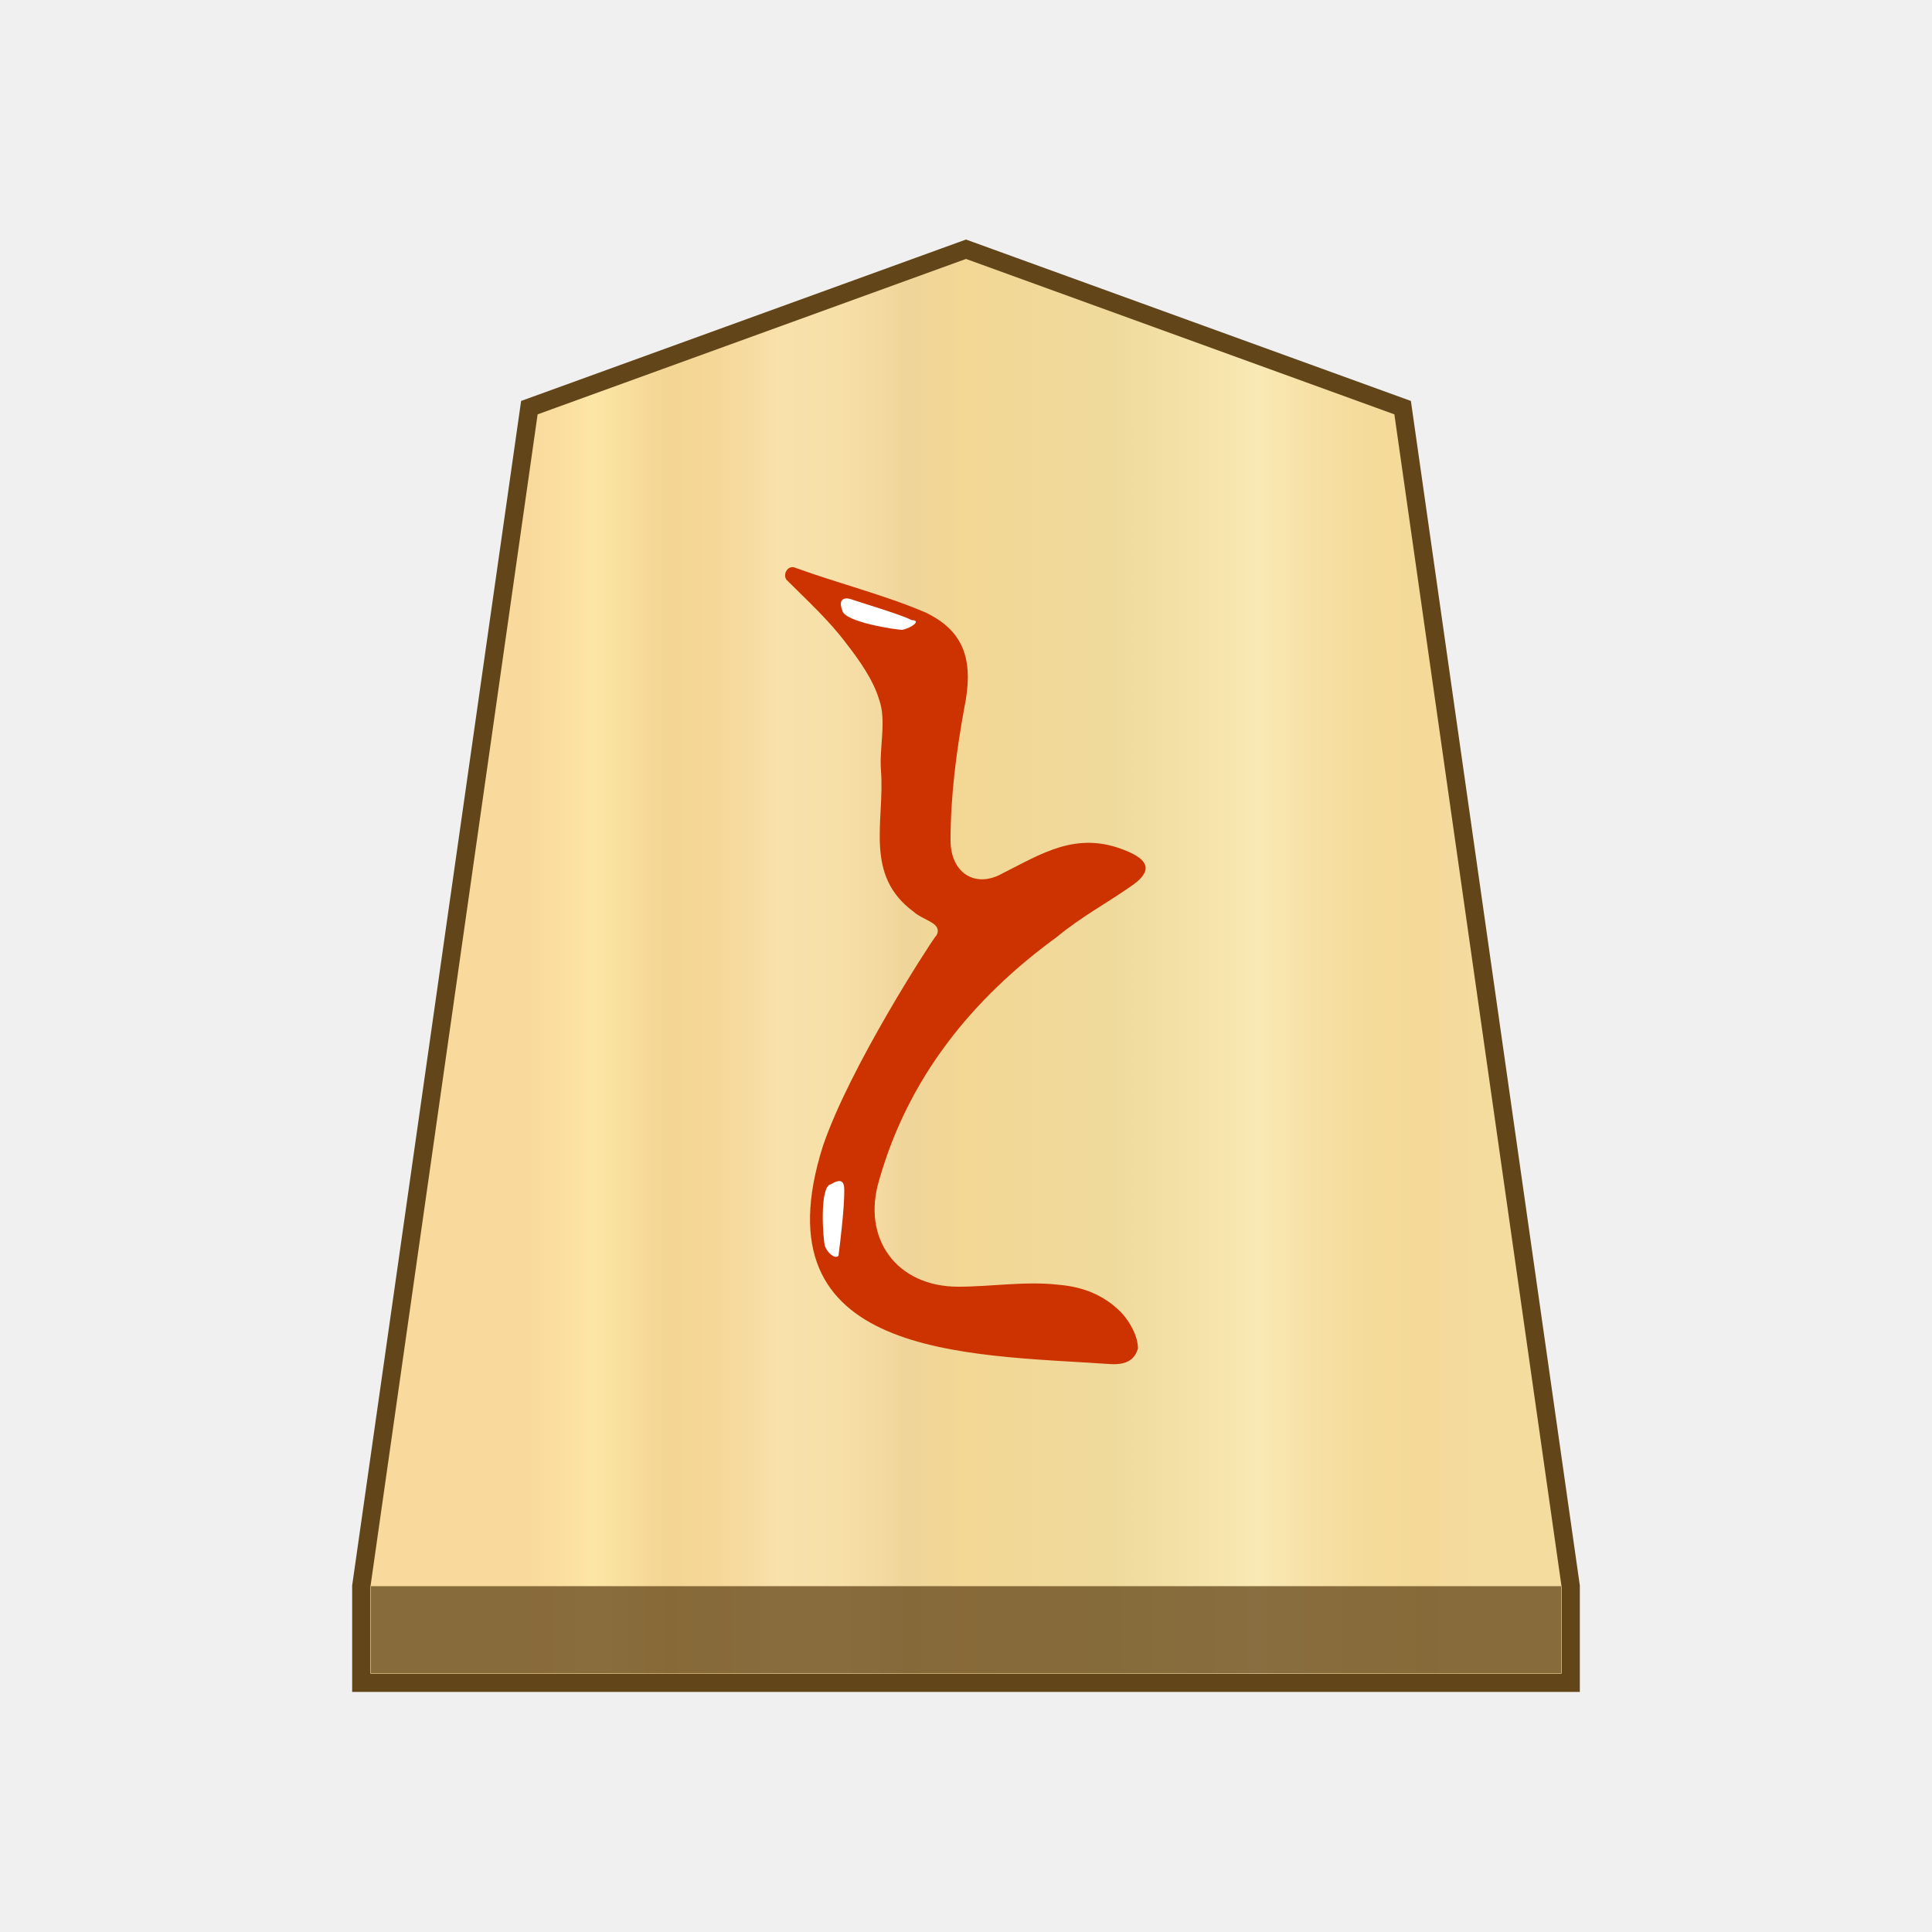
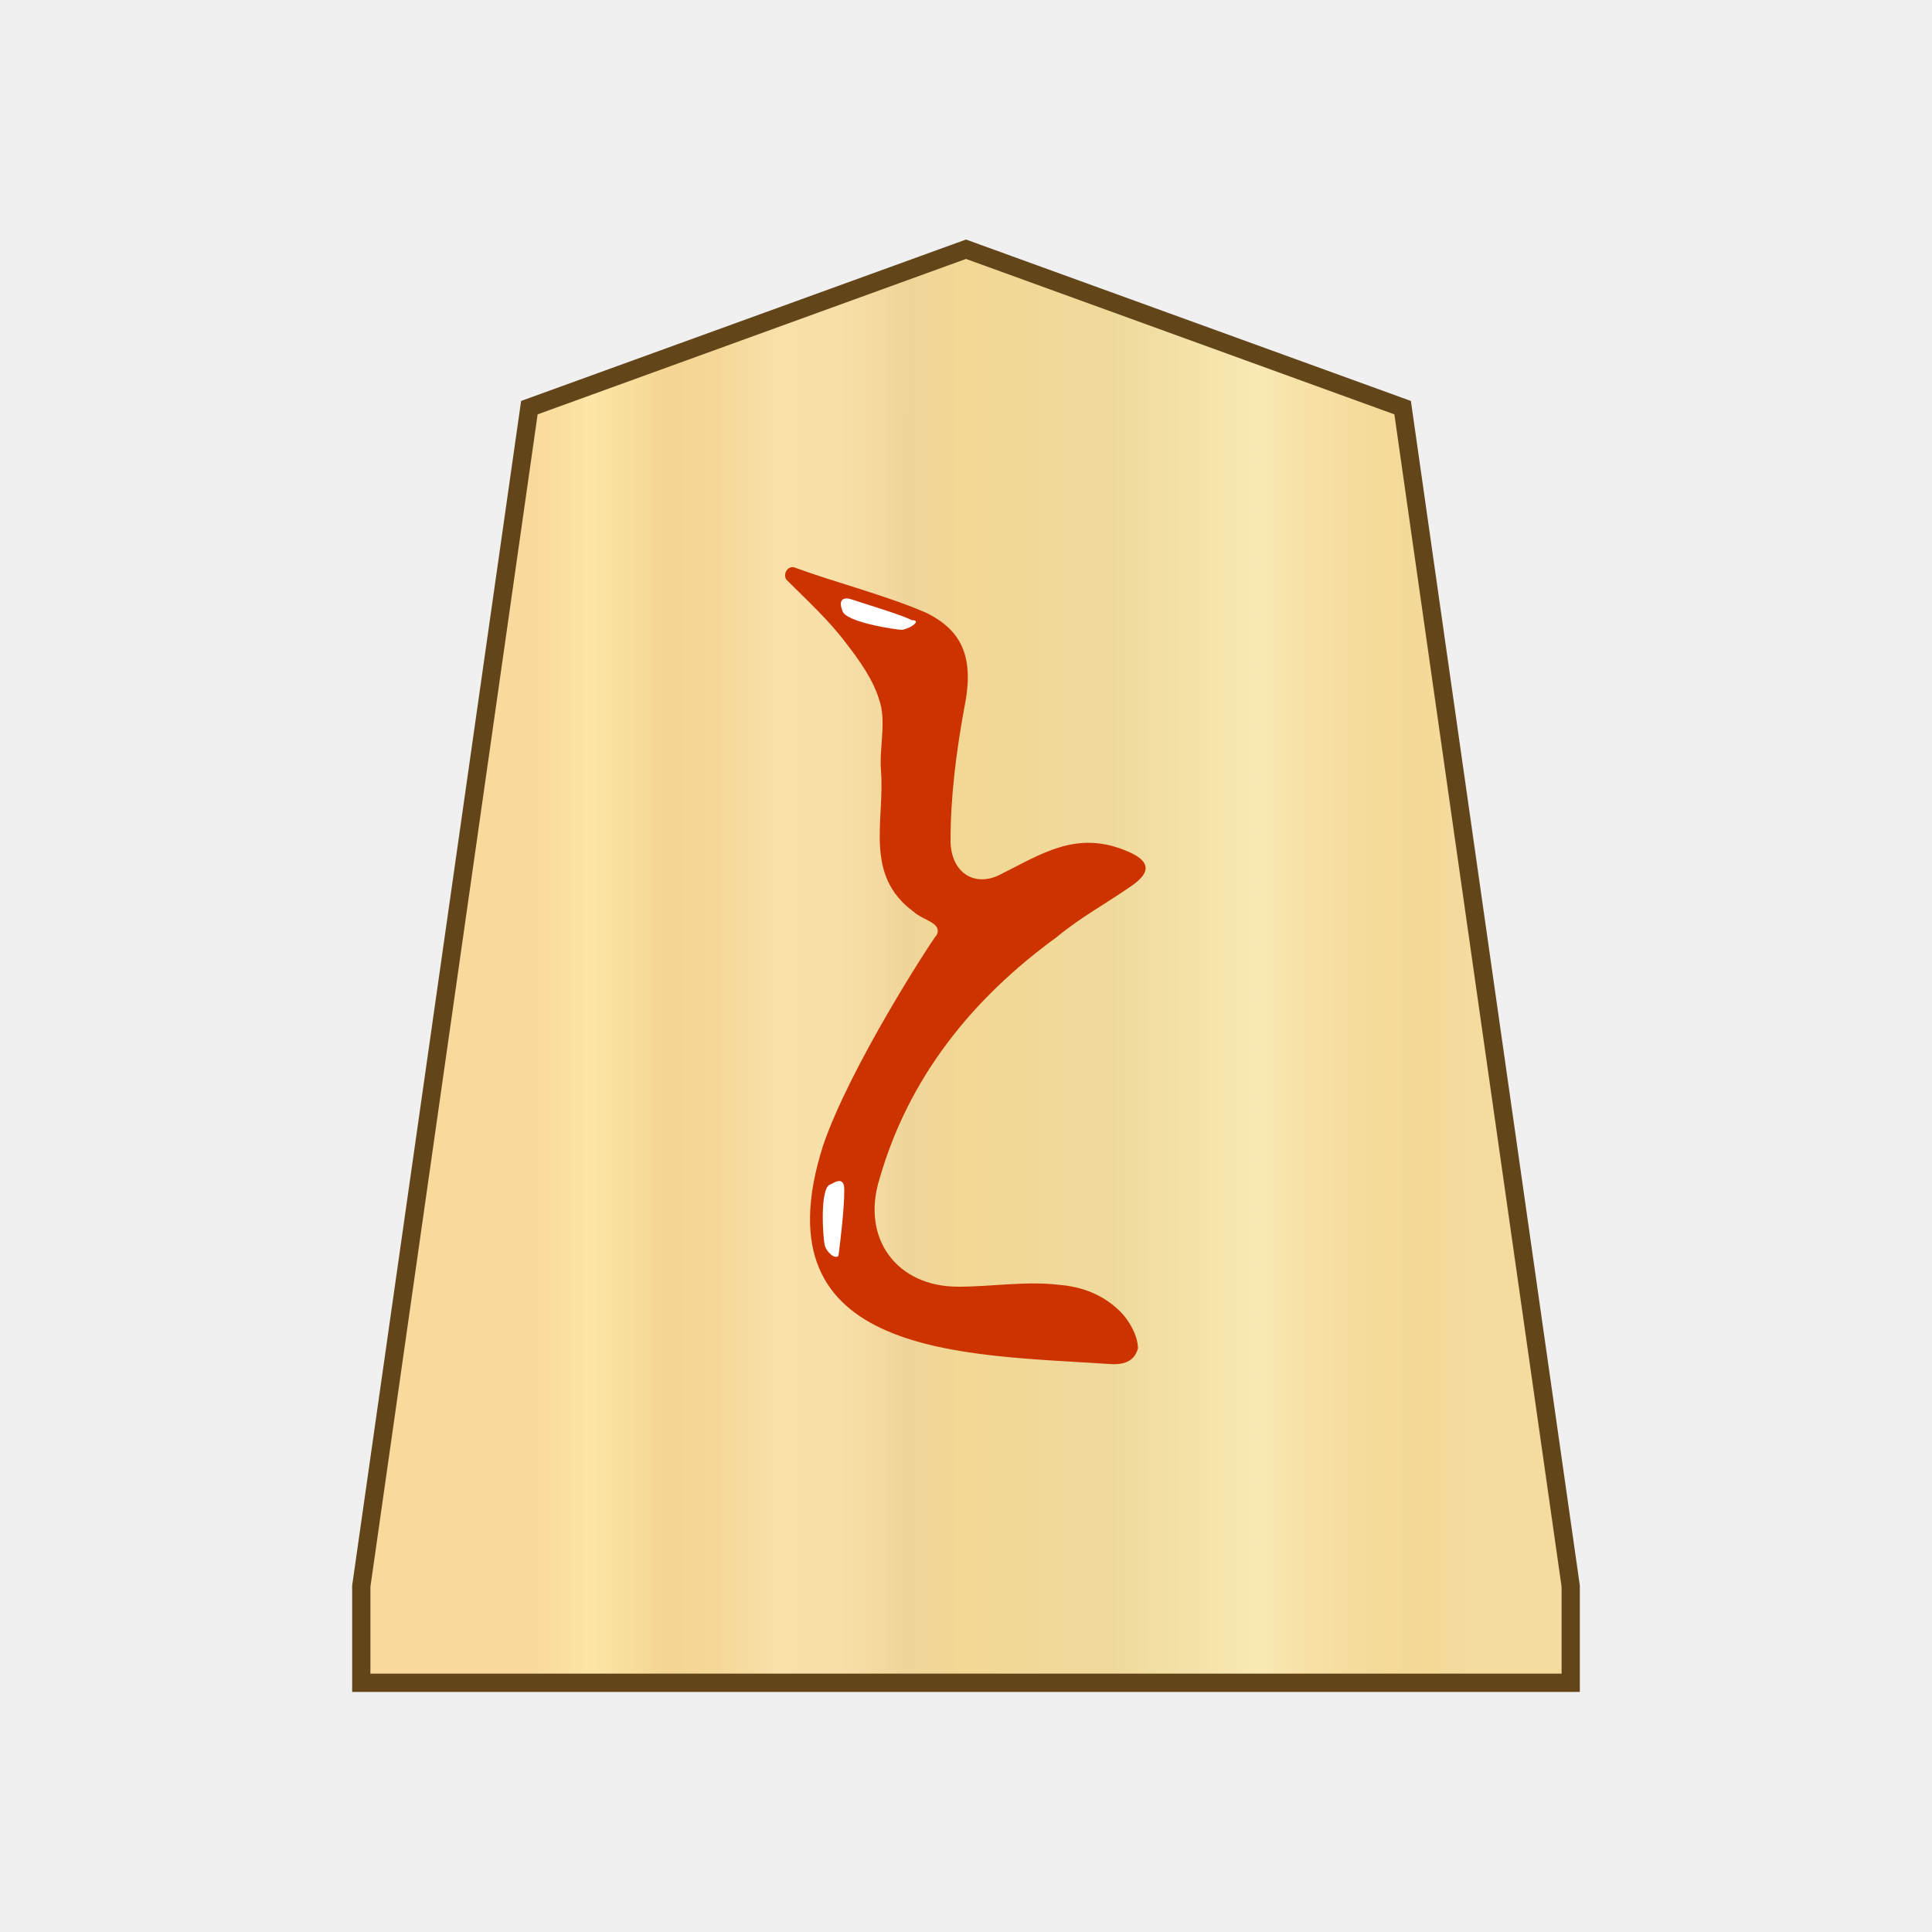
<svg xmlns="http://www.w3.org/2000/svg" viewBox="0 0 100 100">
  <linearGradient id="0TO_svg__a" x1="27.382" x2="76.327" y1="1870" y2="1870" gradientTransform="translate(0 -1820)" gradientUnits="userSpaceOnUse">
    <stop offset="0" stop-color="#f9da9c" />
    <stop offset=".043" stop-color="#fbe0a1" />
    <stop offset=".067" stop-color="#fce6a6" />
    <stop offset=".145" stop-color="#f4d593" />
    <stop offset=".193" stop-color="#f5d797" />
    <stop offset=".243" stop-color="#f7dda4" />
    <stop offset=".263" stop-color="#f9e1ab" />
    <stop offset=".329" stop-color="#f7dfa8" />
    <stop offset=".383" stop-color="#f2d89e" />
    <stop offset=".398" stop-color="#efd599" />
    <stop offset=".461" stop-color="#f2d795" />
    <stop offset=".615" stop-color="#efda9c" />
    <stop offset=".735" stop-color="#f6e5ad" />
    <stop offset=".773" stop-color="#f9e9b4" />
    <stop offset=".822" stop-color="#f7e1a6" />
    <stop offset=".887" stop-color="#f5db9b" />
    <stop offset=".956" stop-color="#f4d997" />
    <stop offset=".967" stop-color="#f4da9c" />
    <stop offset="1" stop-color="#f4db9e" />
  </linearGradient>
  <path fill="url(#0TO_svg__a)" stroke="#63451a" stroke-miterlimit="10" stroke-width=".944" d="M72.6 21.1 50 12.9l-22.6 8.2-8.7 61v5h62.6v-5z" />
-   <path fill="#63451a" d="M19.2 82.1h61.6v4.5H19.2z" opacity=".75" />
  <path fill="#c30" d="M41.2 29.4c2.2.8 4.6 1.4 6.7 2.3 2.1 1 2.5 2.6 2 5-.4 2.2-.7 4.5-.7 6.8 0 1.7 1.3 2.5 2.7 1.7 2-1 3.8-2.2 6.3-1.2 1.3.5 1.5 1.1.3 1.9-1.3.9-2.6 1.6-3.8 2.6-4.4 3.2-7.7 7.3-9.2 12.6-.9 3 .9 5.5 4.1 5.5 1.7 0 3.5-.3 5.2-.1 1.2.1 2.3.5 3.2 1.4.4.4.9 1.2.9 1.9-.1.3-.3.9-1.5.8-7.4-.5-18.3-.3-14.8-11.3 1.4-4.1 5.5-10.4 5.8-10.8.2-.2.2-.5-.1-.7s-.8-.4-1-.6c-2.6-1.9-1.5-4.7-1.7-7.3-.1-1.2.3-2.6-.1-3.7-.3-1-1-2-1.7-2.9-.9-1.2-2-2.2-3.1-3.3-.2-.3.1-.8.5-.6" />
  <path fill="#fff" d="M46.7 32.6c-.3 0-3-.4-3.1-1-.2-.5 0-.7.4-.6.9.3 2.6.8 3.2 1.1.5 0 0 .4-.5.5m-4 31.9c-.1-.3-.3-3.1.3-3.2.5-.3.7-.2.7.3 0 1-.2 2.6-.3 3.4-.2.2-.6-.2-.7-.5" />
</svg>
